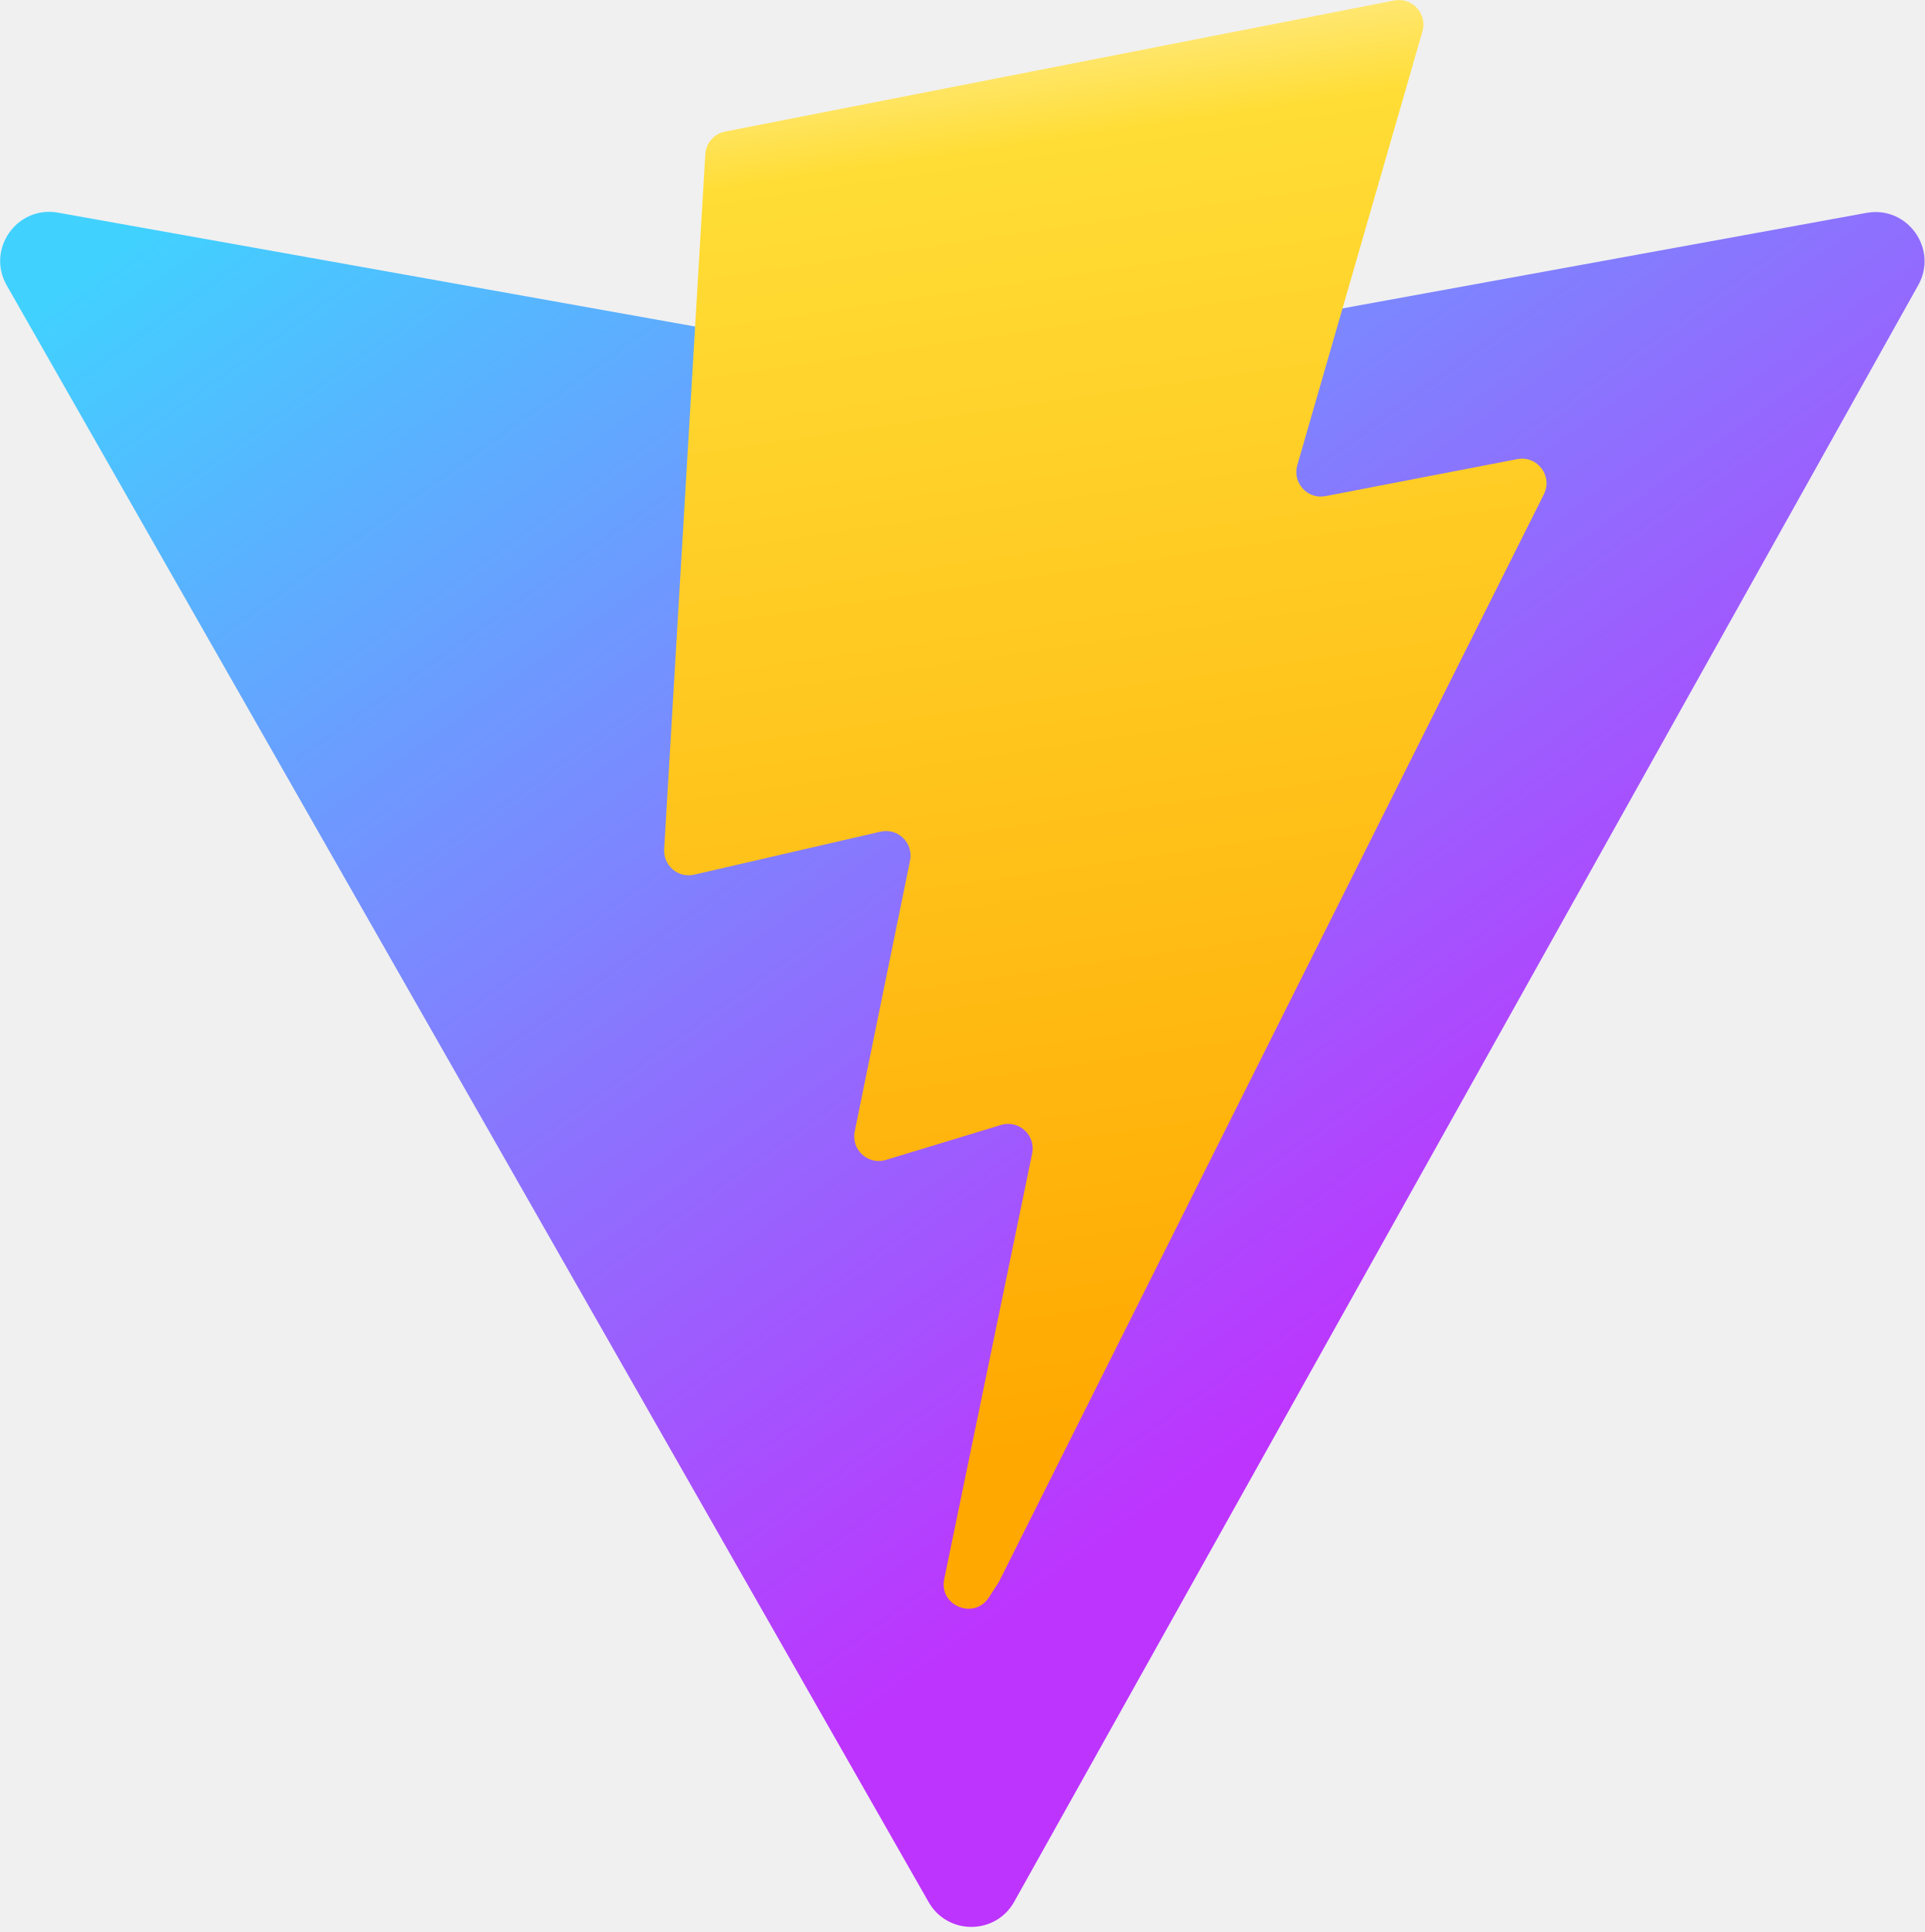
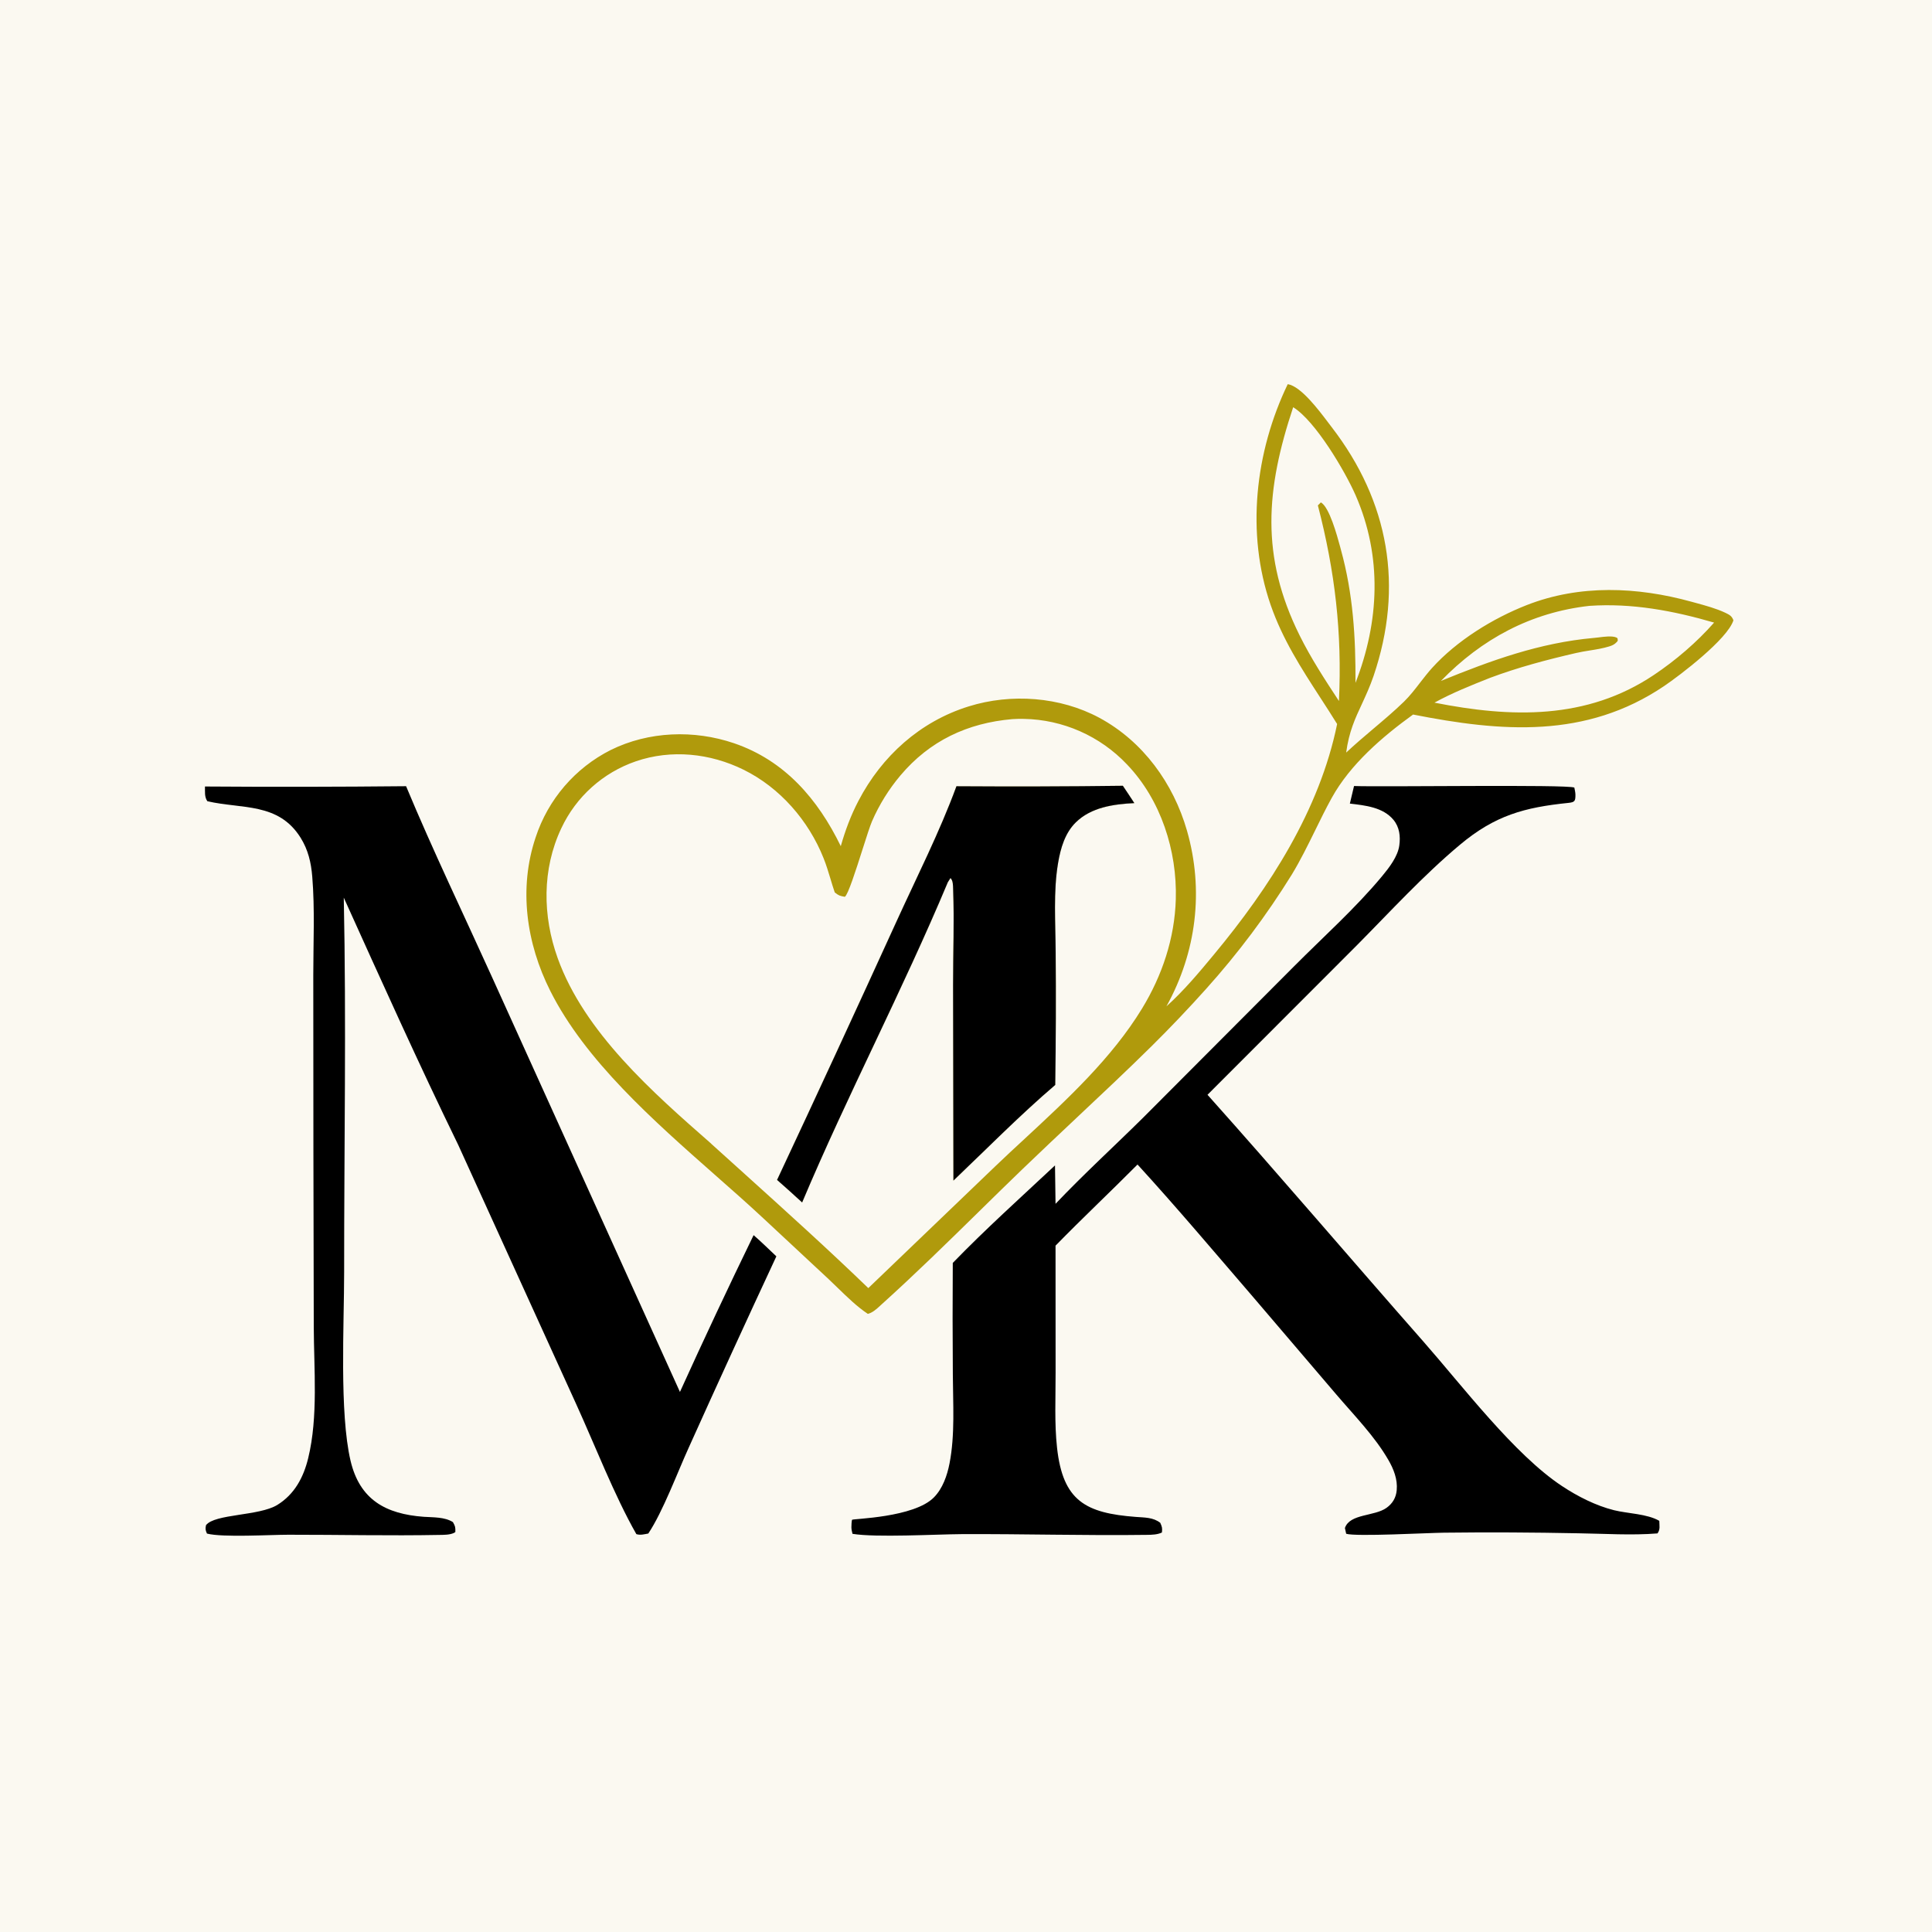
- <svg xmlns="http://www.w3.org/2000/svg" aria-hidden="true" role="img" class="iconify iconify--logos" width="31.88" height="32" preserveAspectRatio="xMidYMid meet" viewBox="0 0 256 257">
+ <svg xmlns="http://www.w3.org/2000/svg" width="32" height="32" viewBox="0 0 32 32" fill="none">
+   <rect width="32" height="32" fill="#FBF9F1" />
+   <g clip-path="url(#clip0_8260_81371)">
+     <path fill-rule="evenodd" clip-rule="evenodd" d="M22.003 7.004C21.839 6.787 21.547 6.398 21.329 6.363C20.788 7.486 20.635 8.832 21.046 10.02C21.244 10.591 21.553 11.069 21.87 11.558C21.963 11.701 22.056 11.845 22.147 11.992C21.856 13.417 21.028 14.7 20.11 15.806C19.865 16.102 19.606 16.412 19.32 16.668C19.816 15.771 19.944 14.749 19.66 13.758C19.435 12.975 18.933 12.28 18.209 11.889C17.558 11.539 16.747 11.481 16.045 11.7C15.24 11.95 14.606 12.522 14.219 13.264C14.093 13.504 14 13.755 13.926 14.015C13.547 13.237 12.999 12.597 12.157 12.31C11.495 12.085 10.746 12.111 10.116 12.422C9.525 12.72 9.078 13.241 8.872 13.869C8.587 14.716 8.718 15.626 9.115 16.414C9.694 17.565 10.818 18.557 11.85 19.467C12.124 19.708 12.391 19.944 12.64 20.176L13.723 21.185C13.774 21.233 13.826 21.284 13.879 21.335C14.036 21.487 14.197 21.644 14.374 21.762C14.453 21.742 14.518 21.682 14.578 21.627C14.586 21.619 14.594 21.612 14.602 21.605C15.153 21.108 15.686 20.586 16.217 20.065C16.458 19.828 16.699 19.592 16.941 19.359C17.235 19.076 17.532 18.797 17.829 18.517C18.248 18.123 18.668 17.729 19.077 17.325C19.387 17.018 19.687 16.703 19.978 16.378C20.506 15.79 20.98 15.158 21.396 14.486C21.54 14.249 21.66 14.003 21.781 13.758C21.87 13.576 21.959 13.394 22.058 13.215C22.365 12.659 22.897 12.202 23.405 11.835C24.867 12.123 26.265 12.239 27.562 11.364C27.828 11.184 28.614 10.585 28.711 10.274C28.683 10.201 28.646 10.183 28.576 10.149C28.425 10.078 28.255 10.032 28.091 9.987C28.066 9.98 28.04 9.973 28.014 9.966C27.118 9.719 26.166 9.678 25.288 10.022C24.724 10.243 24.129 10.611 23.72 11.063C23.651 11.139 23.588 11.221 23.524 11.303C23.439 11.414 23.353 11.525 23.254 11.622C23.092 11.779 22.918 11.926 22.744 12.073C22.593 12.201 22.441 12.33 22.297 12.465C22.342 12.123 22.445 11.9 22.558 11.659C22.622 11.519 22.69 11.373 22.751 11.195C23.253 9.716 23.008 8.31 22.057 7.075C22.041 7.055 22.023 7.031 22.003 7.004ZM16.767 11.911C16.83 11.906 16.894 11.906 16.957 11.907C17.605 11.918 18.222 12.191 18.667 12.662C19.229 13.249 19.498 14.091 19.475 14.895C19.456 15.541 19.25 16.157 18.915 16.706C18.417 17.523 17.678 18.207 16.966 18.867C16.8 19.02 16.636 19.172 16.477 19.325L14.382 21.335C13.716 20.692 13.026 20.069 12.337 19.447L12.335 19.445C12.151 19.279 11.967 19.113 11.784 18.948L11.779 18.942C10.816 18.098 9.68 17.102 9.237 15.87C8.986 15.172 8.976 14.397 9.297 13.719C9.541 13.197 9.987 12.797 10.531 12.61C11.12 12.408 11.762 12.476 12.316 12.749C12.919 13.046 13.392 13.591 13.64 14.212C13.685 14.323 13.719 14.438 13.754 14.552C13.777 14.629 13.8 14.706 13.826 14.781C13.892 14.834 13.91 14.839 13.993 14.854C14.047 14.818 14.175 14.417 14.285 14.072C14.351 13.864 14.411 13.677 14.444 13.601C14.563 13.328 14.721 13.073 14.913 12.845C15.398 12.269 16.025 11.975 16.767 11.911ZM18.598 13.015C17.679 13.027 16.761 13.029 15.842 13.023C15.637 13.58 15.379 14.128 15.124 14.671C15.03 14.872 14.935 15.072 14.844 15.272C14.194 16.699 13.536 18.123 12.871 19.543C13.011 19.666 13.149 19.79 13.285 19.916C13.657 19.034 14.067 18.167 14.477 17.301C14.898 16.41 15.319 15.52 15.699 14.612L15.743 14.542C15.783 14.584 15.784 14.647 15.786 14.706C15.786 14.714 15.786 14.722 15.787 14.73C15.8 15.078 15.795 15.431 15.79 15.782C15.788 15.96 15.786 16.137 15.786 16.314L15.792 19.554C15.943 19.41 16.094 19.264 16.245 19.117C16.648 18.726 17.054 18.332 17.477 17.97C17.488 17.236 17.491 16.503 17.485 15.77C17.484 15.657 17.482 15.543 17.479 15.428C17.471 15.047 17.462 14.655 17.525 14.289C17.566 14.048 17.64 13.796 17.818 13.621C18.073 13.37 18.447 13.319 18.787 13.302C18.767 13.272 18.748 13.242 18.729 13.212C18.686 13.146 18.642 13.079 18.598 13.015ZM22.454 8.205C22.279 7.805 21.785 6.969 21.419 6.745C20.967 8.102 20.874 9.211 21.526 10.525C21.714 10.904 21.945 11.258 22.177 11.611C22.231 10.48 22.112 9.464 21.828 8.371L21.878 8.321C22.019 8.401 22.143 8.86 22.198 9.06C22.202 9.076 22.206 9.09 22.209 9.102C22.412 9.837 22.455 10.554 22.451 11.311C22.847 10.294 22.896 9.217 22.454 8.205ZM26.325 10.035C27.033 9.987 27.713 10.115 28.391 10.312C28.103 10.639 27.755 10.937 27.394 11.179C26.279 11.927 25.026 11.889 23.759 11.638C24.052 11.477 24.368 11.351 24.678 11.228C25.142 11.054 25.622 10.927 26.104 10.816C26.178 10.799 26.254 10.786 26.331 10.774C26.44 10.757 26.549 10.739 26.653 10.707C26.702 10.692 26.74 10.675 26.776 10.637C26.797 10.614 26.797 10.612 26.794 10.593C26.793 10.587 26.792 10.58 26.791 10.571C26.79 10.57 26.789 10.57 26.787 10.569C26.786 10.568 26.785 10.567 26.784 10.567C26.779 10.563 26.775 10.56 26.77 10.558C26.701 10.529 26.573 10.545 26.474 10.558C26.447 10.561 26.421 10.564 26.4 10.566C25.501 10.646 24.694 10.94 23.867 11.278C24.541 10.583 25.359 10.143 26.325 10.035Z" fill="#B09A0C" />
+     <path fill-rule="evenodd" clip-rule="evenodd" d="M18.598 13.015C17.68 13.027 16.761 13.029 15.843 13.023C15.638 13.58 15.38 14.128 15.124 14.671C15.03 14.872 14.936 15.072 14.845 15.272C14.195 16.699 13.537 18.123 12.871 19.543C13.011 19.666 13.149 19.79 13.286 19.916C13.658 19.034 14.068 18.167 14.477 17.301C14.898 16.41 15.319 15.52 15.699 14.612L15.743 14.543C15.784 14.584 15.785 14.647 15.787 14.706C15.787 14.714 15.787 14.722 15.787 14.73C15.8 15.078 15.796 15.431 15.791 15.782C15.789 15.96 15.787 16.137 15.787 16.314L15.792 19.554C15.944 19.41 16.094 19.264 16.245 19.117C16.649 18.726 17.054 18.332 17.478 17.97C17.489 17.236 17.492 16.503 17.485 15.77C17.485 15.657 17.482 15.543 17.48 15.428C17.472 15.047 17.463 14.655 17.526 14.289C17.567 14.048 17.641 13.796 17.819 13.621C18.073 13.37 18.447 13.319 18.788 13.302C18.768 13.272 18.749 13.242 18.729 13.212C18.686 13.146 18.643 13.079 18.598 13.015Z" fill="white" />
+     <path d="M15.842 13.023C16.761 13.029 17.68 13.027 18.598 13.015C18.663 13.109 18.725 13.207 18.788 13.302C18.447 13.319 18.073 13.37 17.819 13.621C17.64 13.796 17.567 14.048 17.526 14.289C17.444 14.766 17.483 15.286 17.485 15.77C17.491 16.503 17.489 17.236 17.478 17.97C16.895 18.468 16.347 19.025 15.792 19.554L15.786 16.314C15.786 15.788 15.807 15.255 15.787 14.73C15.784 14.665 15.789 14.59 15.743 14.543L15.699 14.612C14.949 16.403 14.04 18.127 13.286 19.916C13.149 19.79 13.011 19.666 12.871 19.543C13.537 18.123 14.194 16.699 14.845 15.272C15.182 14.531 15.562 13.786 15.842 13.023Z" fill="black" />
+     <path d="M22.427 13.019C22.882 13.037 25.967 12.99 26.076 13.045C26.083 13.082 26.093 13.122 26.094 13.159C26.095 13.264 26.086 13.287 25.981 13.298C25.249 13.373 24.762 13.505 24.18 13.993C23.575 14.499 23.027 15.099 22.472 15.659L20 18.133C21.206 19.482 22.378 20.859 23.573 22.217C24.224 22.957 25.082 24.092 25.872 24.614C26.13 24.785 26.433 24.939 26.734 25.014C26.96 25.07 27.283 25.073 27.483 25.19C27.484 25.269 27.502 25.333 27.453 25.398C27.023 25.433 26.574 25.402 26.142 25.396C25.4 25.381 24.658 25.377 23.916 25.386C23.653 25.389 22.46 25.454 22.297 25.404L22.276 25.309C22.356 25.069 22.767 25.118 22.966 24.974C23.066 24.902 23.123 24.806 23.134 24.682C23.151 24.503 23.083 24.331 22.995 24.18C22.77 23.79 22.429 23.443 22.137 23.101L20.748 21.474C20.117 20.742 19.493 20.001 18.841 19.288C18.392 19.74 17.928 20.176 17.483 20.632L17.484 22.732C17.485 23.142 17.463 23.572 17.508 23.98C17.605 24.861 17.982 25.062 18.814 25.125C18.958 25.136 19.101 25.131 19.218 25.223C19.248 25.293 19.253 25.308 19.245 25.383C19.171 25.419 19.079 25.421 18.999 25.422C17.976 25.436 16.95 25.405 15.926 25.41C15.489 25.413 14.512 25.469 14.12 25.405C14.112 25.371 14.102 25.333 14.102 25.298C14.101 25.279 14.105 25.185 14.114 25.172C14.128 25.154 15.141 25.137 15.469 24.801C15.614 24.654 15.688 24.439 15.727 24.24C15.82 23.764 15.784 23.247 15.782 22.764C15.777 22.149 15.777 21.533 15.781 20.918C16.321 20.36 16.907 19.834 17.474 19.303L17.483 19.939C17.949 19.448 18.455 18.986 18.936 18.51L21.428 16.011C21.913 15.523 22.453 15.041 22.892 14.512C23.008 14.372 23.152 14.187 23.177 14.003C23.198 13.851 23.18 13.7 23.08 13.579C22.906 13.369 22.61 13.34 22.358 13.31L22.427 13.019Z" fill="black" />
+     <path d="M3.395 13.027C4.505 13.035 5.616 13.033 6.726 13.022C7.172 14.092 7.677 15.14 8.155 16.196L11.262 23.055C11.657 22.184 12.064 21.318 12.482 20.458C12.612 20.57 12.734 20.692 12.859 20.809C12.369 21.861 11.885 22.916 11.409 23.974C11.221 24.386 10.981 25.035 10.738 25.4C10.671 25.412 10.607 25.431 10.54 25.41C10.177 24.773 9.852 23.933 9.542 23.253L7.59 18.964C6.932 17.614 6.313 16.237 5.694 14.868C5.737 16.933 5.699 19.006 5.7 21.071C5.7 21.936 5.62 23.399 5.806 24.194C5.959 24.844 6.393 25.077 7.019 25.123C7.177 25.134 7.364 25.124 7.502 25.211C7.541 25.281 7.544 25.295 7.542 25.375C7.535 25.38 7.529 25.385 7.521 25.389C7.453 25.422 7.36 25.422 7.286 25.423C6.451 25.439 5.612 25.419 4.777 25.42C4.468 25.42 3.692 25.468 3.428 25.401C3.403 25.345 3.399 25.322 3.412 25.262C3.554 25.073 4.291 25.111 4.592 24.927C4.879 24.75 5.028 24.469 5.105 24.15C5.272 23.467 5.199 22.671 5.197 21.969L5.191 19.059L5.189 16.149C5.189 15.61 5.216 15.057 5.172 14.52C5.153 14.287 5.104 14.075 4.978 13.874C4.61 13.288 4.007 13.403 3.435 13.271C3.384 13.199 3.397 13.114 3.395 13.027Z" fill="black" />
+   </g>
  <defs>
-     <linearGradient id="IconifyId1813088fe1fbc01fb466" x1="-.828%" x2="57.636%" y1="7.652%" y2="78.411%">
-       <stop offset="0%" stop-color="#41D1FF" />
-       <stop offset="100%" stop-color="#BD34FE" />
-     </linearGradient>
-     <linearGradient id="IconifyId1813088fe1fbc01fb467" x1="43.376%" x2="50.316%" y1="2.242%" y2="89.03%">
-       <stop offset="0%" stop-color="#FFEA83" />
-       <stop offset="8.333%" stop-color="#FFDD35" />
-       <stop offset="100%" stop-color="#FFA800" />
-     </linearGradient>
+     <clipPath id="clip0_8260_81371">
+       <rect width="25.625" height="20" fill="white" transform="translate(3.1875 6)" />
+     </clipPath>
  </defs>
-   <path fill="url(#IconifyId1813088fe1fbc01fb466)" d="M255.153 37.938L134.897 252.976c-2.483 4.44-8.862 4.466-11.382.048L.875 37.958c-2.746-4.814 1.371-10.646 6.827-9.67l120.385 21.517a6.537 6.537 0 0 0 2.322-.004l117.867-21.483c5.438-.991 9.574 4.796 6.877 9.62Z" />
-   <path fill="url(#IconifyId1813088fe1fbc01fb467)" d="M185.432.063L96.44 17.501a3.268 3.268 0 0 0-2.634 3.014l-5.474 92.456a3.268 3.268 0 0 0 3.997 3.378l24.777-5.718c2.318-.535 4.413 1.507 3.936 3.838l-7.361 36.047c-.495 2.426 1.782 4.5 4.151 3.78l15.304-4.649c2.372-.72 4.652 1.36 4.15 3.788l-11.698 56.621c-.732 3.542 3.979 5.473 5.943 2.437l1.313-2.028l72.516-144.72c1.215-2.423-.88-5.186-3.54-4.672l-25.505 4.922c-2.396.462-4.435-1.77-3.759-4.114l16.646-57.705c.677-2.35-1.37-4.583-3.769-4.113Z" />
</svg>
